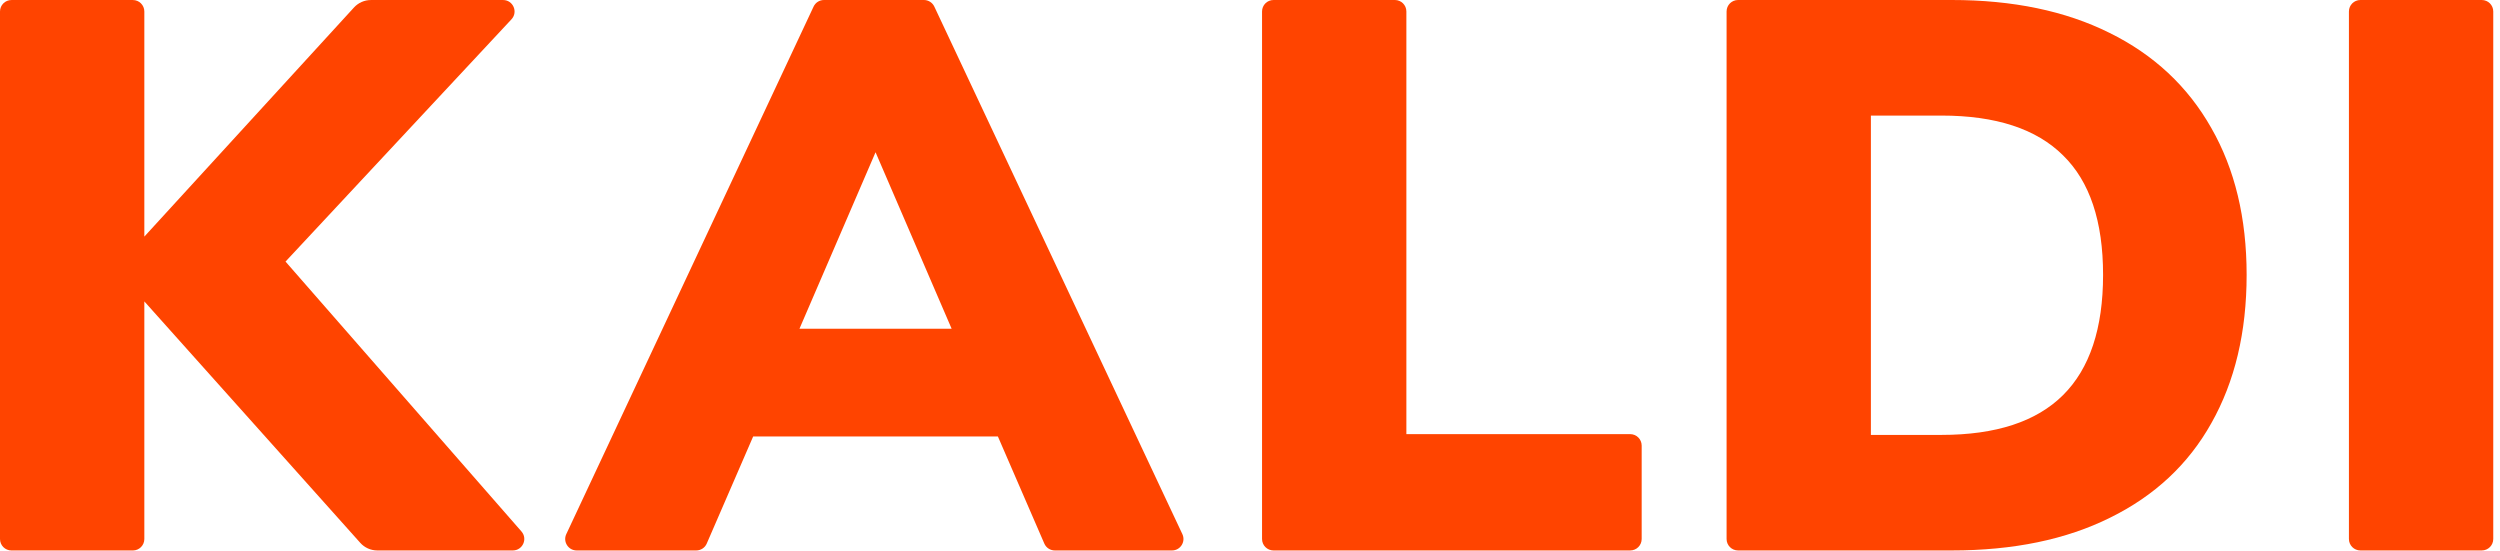
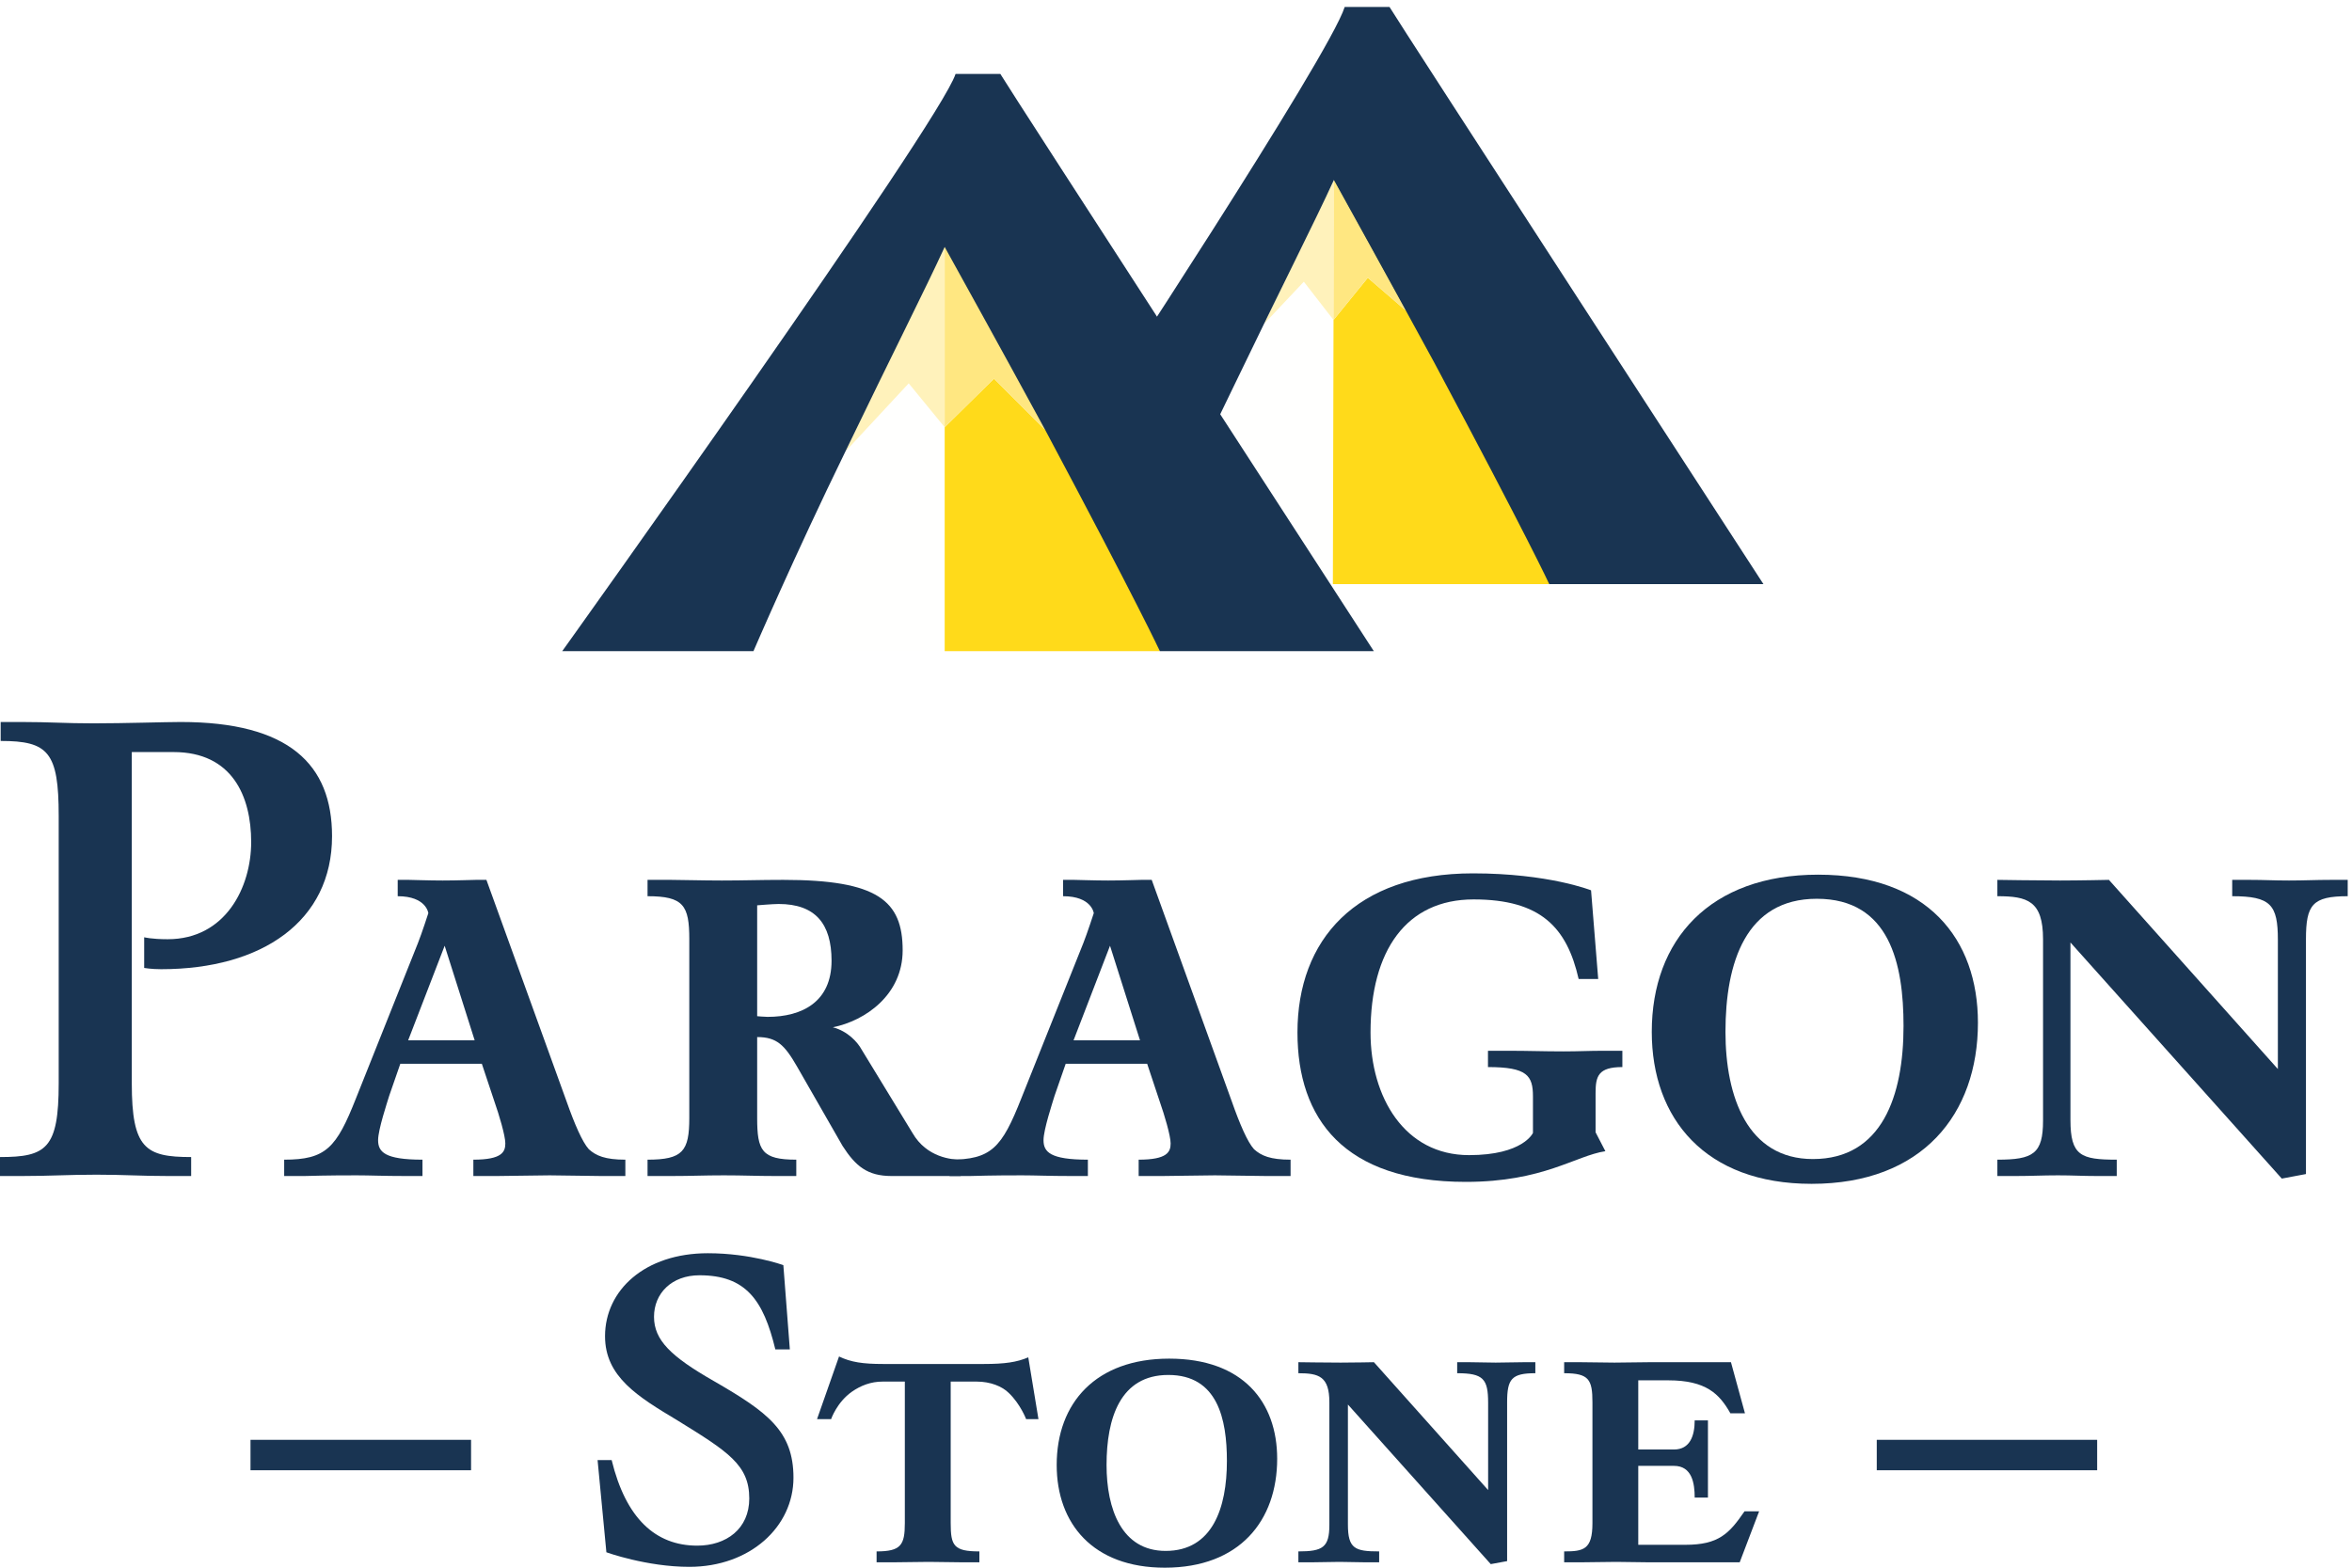
- <svg xmlns="http://www.w3.org/2000/svg" xmlns:xlink="http://www.w3.org/1999/xlink" viewBox="0 0 109 24">
-   <g transform="translate(-1470)">
-     <g style="mix-blend-mode:normal" transform="translate(1470)" fill="#f40">
-       <use xlink:href="#b" style="mix-blend-mode:normal" />
-       <use xlink:href="#c" style="mix-blend-mode:normal" />
-       <use xlink:href="#d" style="mix-blend-mode:normal" />
-       <use xlink:href="#e" style="mix-blend-mode:normal" />
-       <use xlink:href="#f" style="mix-blend-mode:normal" />
+ <svg xmlns="http://www.w3.org/2000/svg" width="120px" height="80px" viewBox="0 0 120 80" version="1.1">
+   <defs />
+   <g id="Page-1" stroke="none" stroke-width="1" fill="none" fill-rule="evenodd">
+     <g id="Products-Page" transform="translate(-660, -30)">
+       <g id="Nav-Bar" transform="translate(0, -409)">
+         <g id="Logo" transform="translate(660, 439)">
+           <g id="Group">
+             <path d="M35.169,79.957 C32.987,79.957 30.938,79.214 30.938,79.214 L30.489,74.509 L31.207,74.509 C31.931,77.479 33.439,78.875 35.574,78.875 C37.056,78.875 38.228,78.019 38.228,76.467 C38.228,74.758 37.151,74.081 34.563,72.483 C32.537,71.269 30.869,70.255 30.869,68.188 C30.869,65.843 32.898,63.953 36.115,63.953 C38.298,63.953 39.967,64.561 39.967,64.561 L40.298,68.861 L39.558,68.861 C38.949,66.34 38.053,65.078 35.687,65.078 C34.267,65.078 33.368,66.004 33.368,67.196 C33.368,68.386 34.225,69.222 36.429,70.481 C39.154,72.056 40.483,73.026 40.483,75.409 C40.483,77.906 38.277,79.957 35.169,79.957" id="Fill-1" fill="#193452" />
+             <path d="M52.353,72.418 C52.353,72.418 52.063,71.652 51.473,71.088 C51.137,70.748 50.531,70.503 49.829,70.503 L48.505,70.503 L48.505,77.727 C48.505,78.875 48.658,79.169 49.968,79.169 L49.968,79.726 L49.157,79.726 C48.457,79.726 48.078,79.704 47.379,79.704 C46.656,79.704 46.255,79.726 45.534,79.726 L44.724,79.726 L44.724,79.169 C45.962,79.169 46.165,78.851 46.165,77.727 L46.165,70.503 L45.038,70.503 C44.432,70.503 43.914,70.706 43.461,71.022 C42.696,71.561 42.404,72.418 42.404,72.418 L41.686,72.418 L42.808,69.222 C43.413,69.514 44.026,69.605 45.062,69.605 L50.194,69.605 C51.271,69.605 51.879,69.514 52.463,69.266 L52.982,72.418 L52.353,72.418" id="Fill-2" fill="#193452" />
+             <path d="M59.608,70.165 C57.154,70.165 56.457,72.369 56.457,74.758 C56.457,77.008 57.223,79.144 59.472,79.144 C61.855,79.144 62.597,76.961 62.597,74.554 C62.597,72.418 62.126,70.165 59.608,70.165 Z M59.43,80 C55.76,80 53.913,77.749 53.913,74.758 C53.913,71.585 55.916,69.332 59.653,69.332 C63.428,69.332 65.162,71.561 65.162,74.44 C65.162,77.593 63.251,80 59.43,80 Z" id="Fill-3" fill="#193452" />
+             <path d="M76.894,71.561 L76.894,79.664 L76.059,79.818 L68.771,71.674 L68.771,77.797 C68.771,79.034 69.132,79.169 70.365,79.169 L70.365,79.726 L69.694,79.726 C69.172,79.726 68.858,79.704 68.341,79.704 C67.781,79.704 67.436,79.726 66.88,79.726 L66.244,79.726 L66.244,79.169 C67.485,79.169 67.825,78.967 67.825,77.818 L67.825,71.561 C67.825,70.235 67.287,70.076 66.244,70.076 L66.244,69.514 C66.244,69.514 67.692,69.535 68.405,69.535 C69.061,69.535 70.098,69.514 70.098,69.514 L75.925,76.039 L75.925,71.585 C75.925,70.369 75.68,70.076 74.346,70.076 L74.346,69.514 L74.957,69.514 C75.478,69.514 75.769,69.535 76.307,69.535 C76.871,69.535 77.186,69.514 77.771,69.514 L78.334,69.514 L78.334,70.076 C77.119,70.076 76.894,70.369 76.894,71.561" id="Fill-4" fill="#193452" />
+             <path d="M88.76,79.726 L84.171,79.726 C83.502,79.726 83.114,79.704 82.458,79.704 C81.739,79.704 81.339,79.726 80.614,79.726 L79.804,79.726 L79.804,79.169 C80.796,79.169 81.247,79.077 81.247,77.727 L81.247,71.561 C81.247,70.391 81.064,70.076 79.804,70.076 L79.804,69.514 L80.614,69.514 C81.289,69.514 81.696,69.535 82.372,69.535 C83.066,69.535 83.471,69.514 84.171,69.514 L88.314,69.514 L89.029,72.123 L88.286,72.123 C87.726,71.133 87.051,70.439 85.113,70.439 L83.585,70.439 L83.585,73.969 L85.406,73.969 C86.223,73.969 86.464,73.269 86.464,72.483 L87.14,72.483 L87.14,76.423 L86.464,76.423 C86.464,75.703 86.332,74.804 85.406,74.804 L83.585,74.804 L83.585,78.832 L85.991,78.832 C87.684,78.832 88.222,78.268 89.007,77.122 L89.752,77.122 L88.76,79.726" id="Fill-5" fill="#193452" />
+             <polygon id="Fill-6" fill="#193452" points="12.781 75.028 24.034 75.028 24.034 73.475 12.781 73.475" />
+             <polygon id="Fill-7" fill="#193452" points="95.753 75.028 106.998 75.028 106.998 73.475 95.753 73.475" />
+             <polyline id="Fill-8" fill="#FFFFFE" points="68.055 9.184 57.812 24.018 58.903 29.809 68.004 29.809 68.055 9.184" />
+             <polyline id="Fill-9" fill="#FFFFFE" points="48.198 12.602 37.351 29.612 38.442 33.228 48.198 33.228 48.198 12.602" />
+             <path d="M79.044,29.809 L78.937,18.679 L72.73,10.458 L68.055,9.184 C68.218,9.483 71.723,15.846 71.723,15.846 L69.785,14.174 L68.037,16.328 L68.004,29.809 L79.044,29.809" id="Fill-10" fill="#FFDA1A" />
+             <path d="M59.176,33.228 L53.057,15.733 L51.57,14.776 C52.431,18.263 53.32,21.927 53.32,21.927 L50.714,19.323 L48.198,21.802 L48.198,33.228 L59.176,33.228" id="Fill-11" fill="#FFDA1A" />
+             <path d="M51.57,14.776 C50.805,11.677 50.066,8.717 49.987,8.579 L43.134,23.037 L46.363,19.562 L48.198,21.802 L48.198,12.602 L51.57,14.776" id="Fill-12" fill="#FFF2BB" />
+             <path d="M53.32,21.927 C53.32,21.927 52.431,18.263 51.57,14.776 L48.198,12.602 L48.198,21.802 L50.714,19.323 L53.32,21.927" id="Fill-13" fill="#FFE781" />
+             <polyline id="Fill-14" fill="#FFF2BB" points="64.485 16.535 66.522 14.376 68.037 16.328 68.055 9.184 64.485 16.535" />
+             <path d="M69.785,14.174 L71.723,15.846 C71.723,15.846 68.218,9.483 68.055,9.184 L68.037,16.328 L69.785,14.174" id="Fill-15" fill="#FFE781" />
+             <path d="M48.753,3.773 L51.038,3.773 C51.346,4.327 70.092,33.228 70.092,33.228 L59.176,33.228 C59.176,33.228 58.125,30.942 53.32,21.927 C50.666,17.05 49.185,14.396 48.198,12.602 C47.208,14.761 45.482,18.159 43.134,23.037 C40.541,28.347 38.442,33.228 38.442,33.228 L28.685,33.228 C28.685,33.228 47.947,6.304 48.753,3.773" id="Fill-16" fill="#193452" />
+             <path d="M68.607,0.356 L70.894,0.356 C71.205,0.908 89.972,29.809 89.972,29.809 L79.044,29.809 C79.044,29.809 77.994,27.524 73.179,18.508 C70.525,13.632 69.041,10.976 68.055,9.184 C67.067,11.345 65.335,14.744 62.99,19.621 C60.403,24.93 58.555,29.071 58.307,29.687 C58.183,29.687 57.765,20.998 55.677,21.307 C55.677,21.307 67.806,2.888 68.607,0.356" id="Fill-17" fill="#193452" />
+             <path d="M8.221,49.459 C7.722,49.459 7.356,49.395 7.356,49.395 L7.356,47.829 C7.356,47.829 7.722,47.929 8.554,47.929 C11.516,47.929 12.815,45.267 12.815,42.971 C12.815,40.639 11.85,38.378 8.854,38.378 L6.724,38.378 L6.724,55.284 C6.724,58.613 7.423,59.045 9.753,59.045 L9.753,60.013 L8.587,60.013 C7.156,60.013 6.358,59.945 4.925,59.945 C3.429,59.945 2.595,60.013 1.098,60.013 L0,60.013 L0,59.045 C2.363,59.045 2.995,58.613 2.995,55.284 L2.995,41.638 C2.995,38.378 2.464,37.811 0.034,37.811 L0.034,36.844 L1.098,36.844 C2.529,36.844 3.329,36.913 4.759,36.913 C6.358,36.913 8.454,36.844 9.219,36.844 C14.745,36.844 16.941,39.008 16.941,42.671 C16.941,46.997 13.381,49.459 8.221,49.459" id="Fill-18" fill="#193452" />
+             <path d="M22.687,48.262 L20.824,53.089 L24.218,53.089 L22.687,48.262 Z M30.676,60.013 C30.177,60.013 28.546,59.978 28.047,59.978 C27.514,59.978 25.883,60.013 25.349,60.013 L24.151,60.013 L24.151,59.179 C25.616,59.179 25.782,58.781 25.782,58.347 C25.782,57.948 25.449,56.848 25.25,56.285 L24.584,54.286 L20.424,54.286 L19.858,55.917 C19.757,56.251 19.291,57.648 19.291,58.181 C19.291,58.781 19.625,59.179 21.555,59.179 L21.555,60.013 L20.724,60.013 C19.524,60.013 18.893,59.978 18.195,59.978 C17.695,59.978 16.763,59.978 15.531,60.013 L14.499,60.013 L14.499,59.179 C16.629,59.179 17.162,58.58 18.161,56.051 L21.322,48.129 C21.522,47.629 21.854,46.598 21.854,46.598 C21.854,46.598 21.755,45.734 20.291,45.734 L20.291,44.9 L20.857,44.9 C21.023,44.9 21.89,44.933 22.587,44.933 C23.321,44.933 24.118,44.9 24.285,44.9 L24.817,44.9 L28.911,56.218 C29.311,57.351 29.711,58.282 30.043,58.646 C30.408,58.978 30.875,59.179 31.906,59.179 L31.906,60.013 L30.676,60.013 Z" id="Fill-19" fill="#193452" />
+             <path d="M39.728,46.131 C39.43,46.131 38.631,46.199 38.631,46.199 L38.631,51.857 C38.631,51.857 38.996,51.891 39.164,51.891 C40.927,51.891 42.426,51.124 42.426,49.028 C42.426,47.131 41.592,46.131 39.728,46.131 Z M45.488,60.013 C44.255,60.013 43.655,59.511 42.991,58.482 L40.661,54.419 C40.028,53.322 39.629,52.922 38.631,52.922 L38.631,57.049 C38.631,58.714 38.863,59.179 40.627,59.179 L40.627,60.013 L39.563,60.013 C38.564,60.013 37.965,59.978 36.933,59.978 C35.868,59.978 35.302,60.013 34.237,60.013 L33.038,60.013 L33.038,59.179 C34.836,59.179 35.168,58.746 35.168,57.049 L35.168,47.929 C35.168,46.199 34.87,45.734 33.038,45.734 L33.038,44.9 L34.237,44.9 C34.736,44.9 35.835,44.933 36.833,44.933 C37.965,44.933 38.732,44.9 39.961,44.9 C44.788,44.9 46.054,45.966 46.054,48.496 C46.054,50.758 44.155,52.09 42.491,52.423 C43.257,52.623 43.756,53.187 43.957,53.555 L46.553,57.813 C47.283,59.081 48.583,59.179 49.016,59.179 L49.016,60.013 L45.488,60.013 Z" id="Fill-20" fill="#193452" />
+             <path d="M56.633,48.262 L54.773,53.089 L58.164,53.089 L56.633,48.262 Z M64.614,60.013 C64.114,60.013 62.484,59.978 61.985,59.978 C61.454,59.978 59.827,60.013 59.293,60.013 L58.095,60.013 L58.095,59.179 C59.561,59.179 59.726,58.781 59.726,58.347 C59.726,57.948 59.393,56.848 59.194,56.285 L58.529,54.286 L54.372,54.286 L53.805,55.917 C53.705,56.251 53.241,57.648 53.241,58.181 C53.241,58.781 53.573,59.179 55.504,59.179 L55.504,60.013 L54.673,60.013 C53.474,60.013 52.841,59.978 52.141,59.978 C51.642,59.978 50.711,59.978 49.481,60.013 L48.447,60.013 L48.447,59.179 C50.578,59.179 51.108,58.58 52.107,56.051 L55.271,48.129 C55.47,47.629 55.805,46.598 55.805,46.598 C55.805,46.598 55.704,45.734 54.239,45.734 L54.239,44.9 L54.806,44.9 C54.971,44.9 55.838,44.933 56.535,44.933 C57.263,44.933 58.063,44.9 58.227,44.9 L58.761,44.9 L62.851,56.218 C63.249,57.351 63.648,58.282 63.982,58.646 C64.348,58.978 64.814,59.179 65.846,59.179 L65.846,60.013 L64.614,60.013 Z" id="Fill-21" fill="#193452" />
+             <path d="M81.407,55.783 L81.407,57.781 L81.907,58.746 C80.377,58.978 78.746,60.312 74.785,60.312 C68.56,60.312 66.197,57.083 66.197,52.689 C66.197,47.962 69.159,44.568 75.152,44.568 C79.012,44.568 81.176,45.433 81.176,45.433 L81.541,49.959 L80.543,49.959 C79.943,47.328 78.611,45.898 75.184,45.898 C71.757,45.898 69.925,48.496 69.925,52.689 C69.925,55.984 71.655,58.947 74.951,58.947 C77.713,58.947 78.212,57.813 78.212,57.813 L78.212,55.952 C78.212,54.887 77.914,54.453 75.917,54.453 L75.917,53.621 L76.914,53.621 C78.046,53.621 78.677,53.653 79.778,53.653 C80.575,53.653 81.042,53.621 81.839,53.621 L82.774,53.621 L82.774,54.453 C81.541,54.453 81.407,54.918 81.407,55.783" id="Fill-22" fill="#193452" />
+             <path d="M92.695,45.865 C89.067,45.865 88.034,49.127 88.034,52.656 C88.034,55.984 89.165,59.147 92.494,59.147 C96.023,59.147 97.119,55.917 97.119,52.356 C97.119,49.194 96.421,45.865 92.695,45.865 Z M92.427,60.412 C87.002,60.412 84.274,57.083 84.274,52.656 C84.274,47.962 87.235,44.635 92.759,44.635 C98.352,44.635 100.915,47.929 100.915,52.189 C100.915,56.848 98.086,60.412 92.427,60.412 Z" id="Fill-23" fill="#193452" />
+             <path d="M117.651,47.929 L117.651,59.912 L116.418,60.144 L105.635,48.095 L105.635,57.149 C105.635,58.978 106.166,59.179 107.997,59.179 L107.997,60.013 L106.998,60.013 C106.233,60.013 105.766,59.978 105.002,59.978 C104.169,59.978 103.669,60.013 102.838,60.013 L101.907,60.013 L101.907,59.179 C103.736,59.179 104.237,58.879 104.237,57.183 L104.237,47.929 C104.237,45.966 103.437,45.734 101.907,45.734 L101.907,44.9 C101.907,44.9 104.037,44.933 105.103,44.933 C106.066,44.933 107.598,44.9 107.598,44.9 L116.218,54.554 L116.218,47.962 C116.218,46.164 115.852,45.734 113.888,45.734 L113.888,44.9 L114.786,44.9 C115.553,44.9 115.986,44.933 116.784,44.933 C117.616,44.933 118.082,44.9 118.947,44.9 L119.781,44.9 L119.781,45.734 C117.982,45.734 117.651,46.164 117.651,47.929" id="Fill-24" fill="#193452" />
+           </g>
+         </g>
+       </g>
    </g>
  </g>
-   <defs>
-     <path id="b" d="M22.735 23.171c.283.323.053.829-.376.829h-5.907c-.285 0-.556-.121-.745-.333l-9.414-10.526v10.36c0 .276-.224.5-.5.5h-5.293c-.276 0-.5-.224-.5-.5v-23c0-.276.224-.5.5-.5h5.293c.276 0 .5.224.5.5v9.815l9.141-9.99c.19-.207.457-.325.738-.325h5.762c.437 0 .664.521.366.841l-9.851 10.563 10.287 11.767z" />
-     <path id="c" d="M45.991 24c-.199 0-.38-.118-.459-.301l-2.024-4.669h-10.67l-2.024 4.669c-.079.183-.259.301-.459.301h-5.212c-.366 0-.608-.381-.453-.712l10.782-23c.082-.176.259-.288.453-.288h4.358c.194 0 .37.112.453.287l10.815 23c.156.332-.086.713-.452.713h-5.108zm-11.135-9.668h6.635l-3.317-7.694-3.317 7.694z" />
-     <path id="d" d="M55.525 24c-.276 0-.5-.224-.5-.5v-23c0-.276.224-.5.5-.5h5.293c.276 0 .5.224.5.5v18.428h9.759c.276 0 .5.224.5.5v4.072c0 .276-.224.5-.5.5h-15.552z" />
-     <path id="e" d="M75.279.5c0-.276.224-.5.5-.5h9.315c2.667 0 4.959.477 6.874 1.43 1.938.953 3.42 2.338 4.446 4.153 1.026 1.793 1.539 3.926 1.539 6.4 0 2.496-.513 4.652-1.539 6.468-1.003 1.793-2.474 3.166-4.412 4.119-1.915.953-4.218 1.43-6.908 1.43h-9.315c-.276 0-.5-.224-.5-.5v-23zm9.37 18.462c2.371 0 4.138-.579 5.301-1.736 1.163-1.157 1.744-2.905 1.744-5.242 0-2.338-.581-4.074-1.744-5.209-1.163-1.157-2.93-1.736-5.301-1.736h-3.078v13.923h3.078z" />
-     <path id="f" d="M102.913 24c-.276 0-.5-.224-.5-.5v-23c0-.276.224-.5.5-.5h5.293c.276 0 .5.224.5.5v23c0 .276-.224.5-.5.5h-5.293z" />
-   </defs>
</svg>
